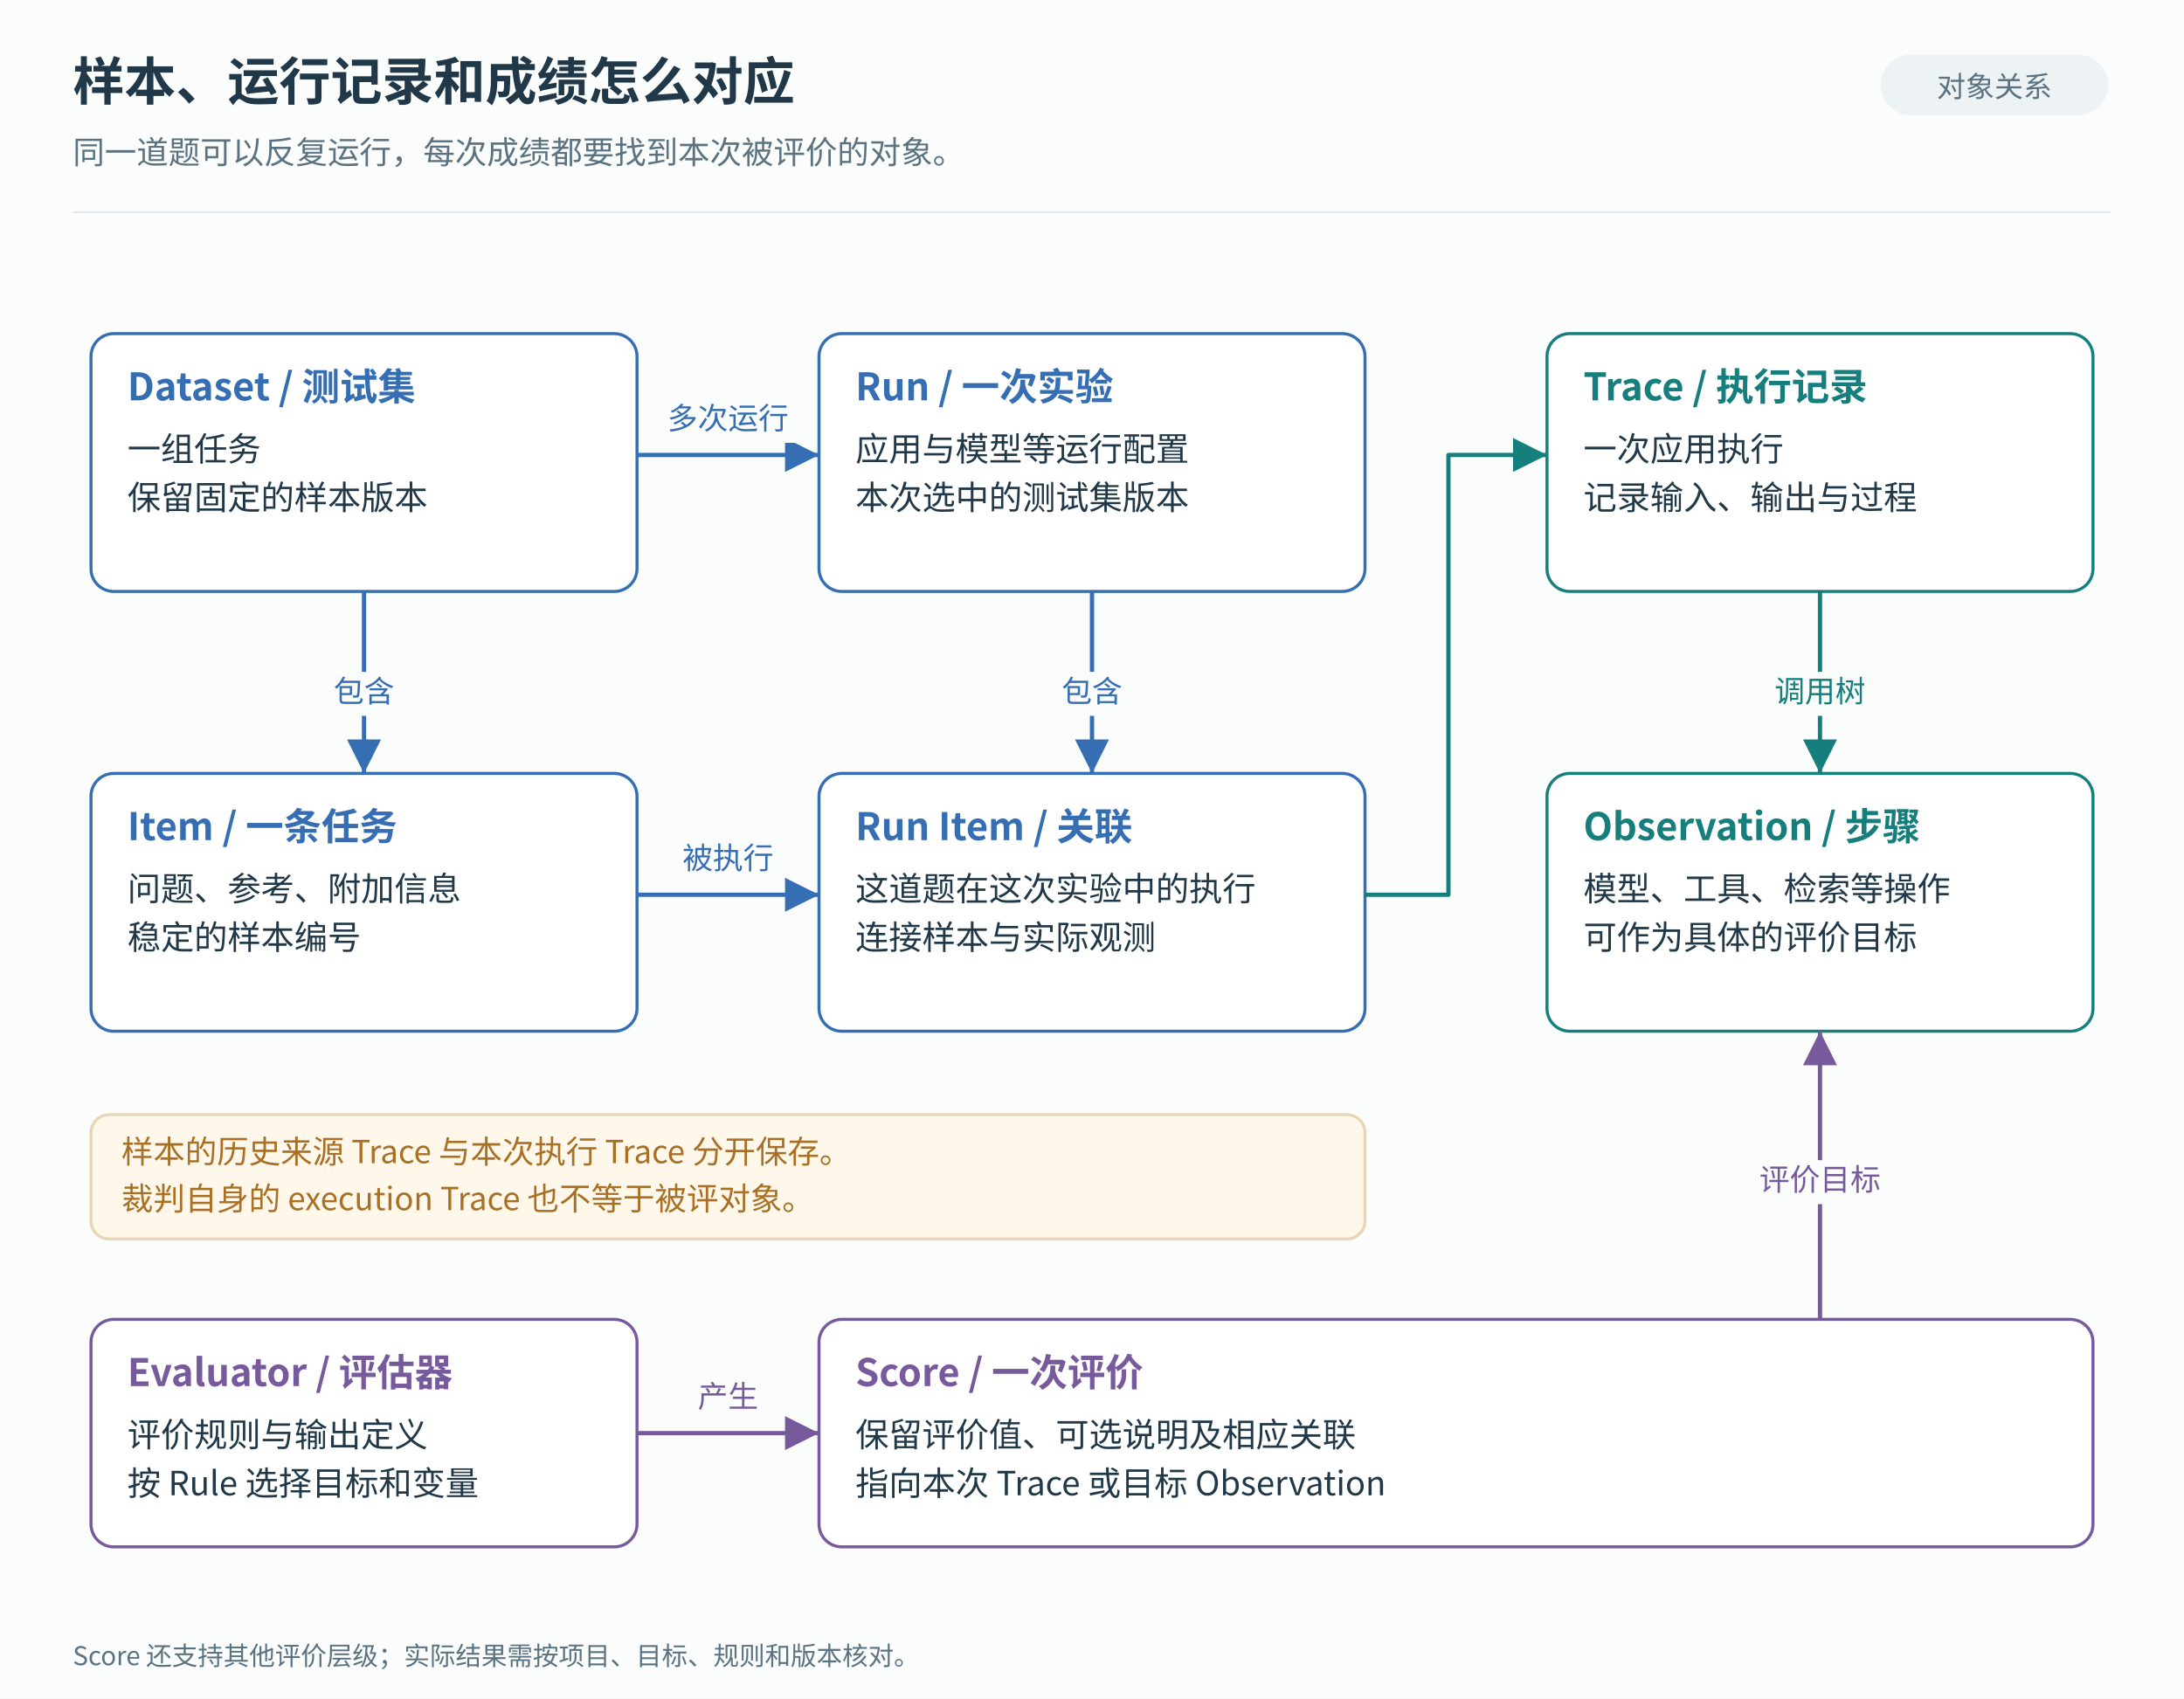
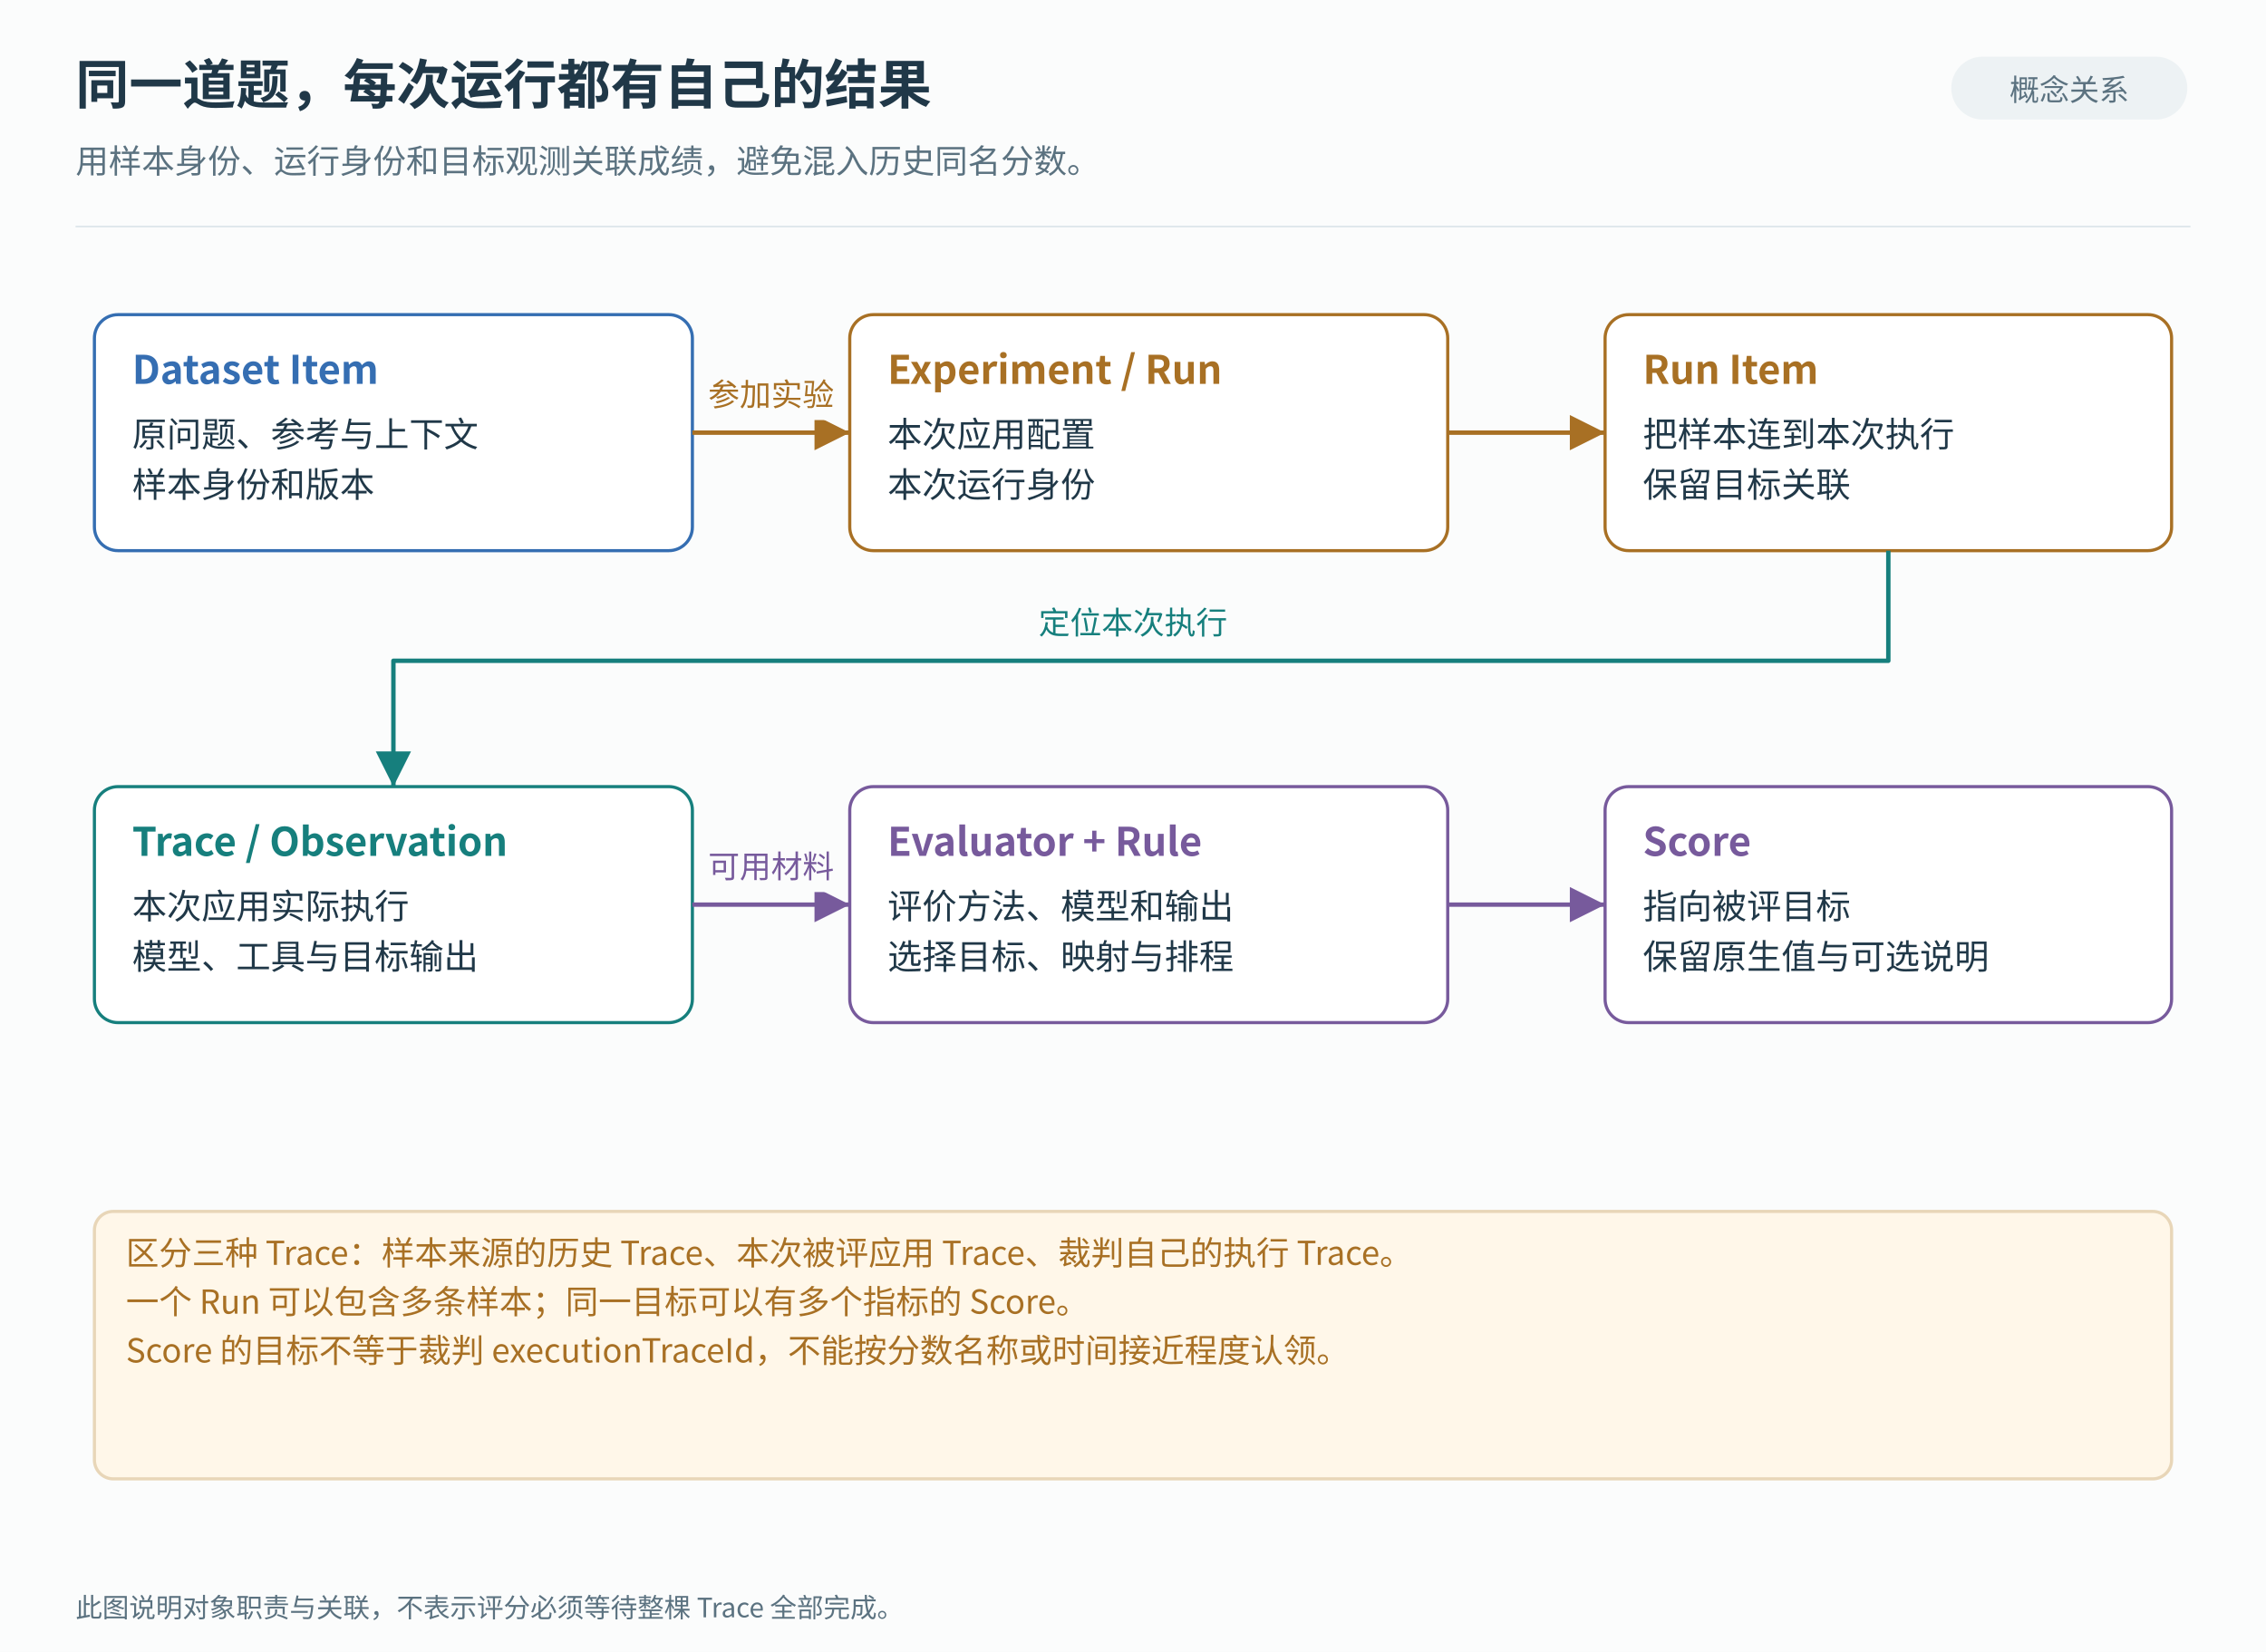
- <svg xmlns="http://www.w3.org/2000/svg" width="1440" height="1120" viewBox="0 0 1440 1120" role="img">
+ <svg xmlns="http://www.w3.org/2000/svg" width="1440" height="1050" viewBox="0 0 1440 1050" role="img">
  <style>text{font-family:"Microsoft YaHei","Noto Sans CJK SC","Segoe UI",sans-serif}</style>
  <defs>
    <marker id="a0" markerWidth="9" markerHeight="9" refX="8" refY="4" orient="auto">
      <path d="M0 0L8 4L0 8Z" fill="#356eb2" />
    </marker>
    <marker id="a1" markerWidth="9" markerHeight="9" refX="8" refY="4" orient="auto">
      <path d="M0 0L8 4L0 8Z" fill="#167f7d" />
    </marker>
    <marker id="a2" markerWidth="9" markerHeight="9" refX="8" refY="4" orient="auto">
      <path d="M0 0L8 4L0 8Z" fill="#a87024" />
    </marker>
    <marker id="a3" markerWidth="9" markerHeight="9" refX="8" refY="4" orient="auto">
      <path d="M0 0L8 4L0 8Z" fill="#775a9c" />
    </marker>
    <marker id="a4" markerWidth="9" markerHeight="9" refX="8" refY="4" orient="auto">
      <path d="M0 0L8 4L0 8Z" fill="#203848" />
    </marker>
    <marker id="a5" markerWidth="9" markerHeight="9" refX="8" refY="4" orient="auto">
      <path d="M0 0L8 4L0 8Z" fill="#5b7280" />
    </marker>
  </defs>
-   <rect width="1440" height="1120" fill="#fbfcfc" />
-   <text x="48" y="66" font-size="34" fill="#203848" text-anchor="start" font-weight="700">样本、运行记录和成绩怎么对应</text>
-   <text x="48" y="108" font-size="21" fill="#5b7280" text-anchor="start">同一道题可以反复运行，每次成绩都要找到本次被评价的对象。</text>
+   <rect width="1440" height="1050" fill="#fbfcfc" />
+   <text x="48" y="66" font-size="34" fill="#203848" text-anchor="start" font-weight="700">同一道题，每次运行都有自己的结果</text>
+   <text x="48" y="110" font-size="21" fill="#5b7280" text-anchor="start">用样本身份、运行身份和目标观测关联成绩，避免混入历史同名分数。</text>
  <rect x="1240" y="36" width="150" height="40" rx="20" fill="#edf2f4" stroke="none" stroke-width="2" />
-   <text x="1315" y="64" font-size="19" fill="#5b7280" text-anchor="middle">对象关系</text>
-   <line x1="48" x2="1392" y1="140" y2="140" stroke="#dce5e9" />
-   <rect x="60" y="220" width="360" height="170" rx="15" fill="#fff" stroke="#356eb2" stroke-width="2" />
-   <text x="84" y="264" font-size="25" fill="#356eb2" text-anchor="start" font-weight="700">Dataset / 测试集</text>
-   <text x="84" y="304" font-size="22" fill="#203848" text-anchor="start">一组任务</text>
-   <text x="84" y="336" font-size="22" fill="#203848" text-anchor="start">保留固定的样本版本</text>
-   <rect x="540" y="220" width="360" height="170" rx="15" fill="#fff" stroke="#356eb2" stroke-width="2" />
-   <text x="564" y="264" font-size="25" fill="#356eb2" text-anchor="start" font-weight="700">Run / 一次实验</text>
-   <text x="564" y="304" font-size="22" fill="#203848" text-anchor="start">应用与模型等运行配置</text>
-   <text x="564" y="336" font-size="22" fill="#203848" text-anchor="start">本次选中的测试集版本</text>
-   <rect x="1020" y="220" width="360" height="170" rx="15" fill="#fff" stroke="#167f7d" stroke-width="2" />
-   <text x="1044" y="264" font-size="25" fill="#167f7d" text-anchor="start" font-weight="700">Trace / 执行记录</text>
-   <text x="1044" y="304" font-size="22" fill="#203848" text-anchor="start">一次应用执行</text>
-   <text x="1044" y="336" font-size="22" fill="#203848" text-anchor="start">记录输入、输出与过程</text>
-   <rect x="60" y="510" width="360" height="170" rx="15" fill="#fff" stroke="#356eb2" stroke-width="2" />
-   <text x="84" y="554" font-size="25" fill="#356eb2" text-anchor="start" font-weight="700">Item / 一条任务</text>
-   <text x="84" y="594" font-size="22" fill="#203848" text-anchor="start">问题、参考、附加信息</text>
-   <text x="84" y="626" font-size="22" fill="#203848" text-anchor="start">稳定的样本编号</text>
-   <rect x="540" y="510" width="360" height="170" rx="15" fill="#fff" stroke="#356eb2" stroke-width="2" />
-   <text x="564" y="554" font-size="25" fill="#356eb2" text-anchor="start" font-weight="700">Run Item / 关联</text>
-   <text x="564" y="594" font-size="22" fill="#203848" text-anchor="start">这道题在这次实验中的执行</text>
-   <text x="564" y="626" font-size="22" fill="#203848" text-anchor="start">连接样本与实际观测</text>
-   <rect x="1020" y="510" width="360" height="170" rx="15" fill="#fff" stroke="#167f7d" stroke-width="2" />
-   <text x="1044" y="554" font-size="25" fill="#167f7d" text-anchor="start" font-weight="700">Observation / 步骤</text>
-   <text x="1044" y="594" font-size="22" fill="#203848" text-anchor="start">模型、工具、检索等操作</text>
-   <text x="1044" y="626" font-size="22" fill="#203848" text-anchor="start">可作为具体的评价目标</text>
-   <rect x="60" y="870" width="360" height="150" rx="15" fill="#fff" stroke="#775a9c" stroke-width="2" />
-   <text x="84" y="914" font-size="25" fill="#775a9c" text-anchor="start" font-weight="700">Evaluator / 评估器</text>
-   <text x="84" y="954" font-size="22" fill="#203848" text-anchor="start">评价规则与输出定义</text>
-   <text x="84" y="986" font-size="22" fill="#203848" text-anchor="start">按 Rule 选择目标和变量</text>
-   <rect x="540" y="870" width="840" height="150" rx="15" fill="#fff" stroke="#775a9c" stroke-width="2" />
-   <text x="564" y="914" font-size="25" fill="#775a9c" text-anchor="start" font-weight="700">Score / 一次评价</text>
-   <text x="564" y="954" font-size="22" fill="#203848" text-anchor="start">保留评价值、可选说明及相应关联</text>
-   <text x="564" y="986" font-size="22" fill="#203848" text-anchor="start">指向本次 Trace 或目标 Observation</text>
-   <polyline points="420,300 540,300" fill="none" stroke="#356eb2" stroke-width="2.8" marker-end="url(#a0)" stroke-linejoin="round" />
-   <rect x="433.0" y="263" width="94" height="29" rx="3" fill="#fbfcfc" stroke="none" stroke-width="2" />
-   <text x="480" y="283" font-size="20" fill="#356eb2" text-anchor="middle">多次运行</text>
-   <polyline points="240,390 240,510" fill="none" stroke="#356eb2" stroke-width="2.8" marker-end="url(#a0)" stroke-linejoin="round" />
-   <rect x="213.0" y="443" width="54" height="29" rx="3" fill="#fbfcfc" stroke="none" stroke-width="2" />
-   <text x="240" y="463" font-size="20" fill="#356eb2" text-anchor="middle">包含</text>
-   <polyline points="720,390 720,510" fill="none" stroke="#356eb2" stroke-width="2.8" marker-end="url(#a0)" stroke-linejoin="round" />
-   <rect x="693.0" y="443" width="54" height="29" rx="3" fill="#fbfcfc" stroke="none" stroke-width="2" />
-   <text x="720" y="463" font-size="20" fill="#356eb2" text-anchor="middle">包含</text>
-   <polyline points="420,590 540,590" fill="none" stroke="#356eb2" stroke-width="2.8" marker-end="url(#a0)" stroke-linejoin="round" />
-   <rect x="443.0" y="553" width="74" height="29" rx="3" fill="#fbfcfc" stroke="none" stroke-width="2" />
-   <text x="480" y="573" font-size="20" fill="#356eb2" text-anchor="middle">被执行</text>
-   <polyline points="900,590 955,590 955,300 1020,300" fill="none" stroke="#167f7d" stroke-width="2.8" marker-end="url(#a1)" stroke-linejoin="round" />
-   <polyline points="1200,390 1200,510" fill="none" stroke="#167f7d" stroke-width="2.8" marker-end="url(#a1)" stroke-linejoin="round" />
-   <rect x="1163.0" y="443" width="74" height="29" rx="3" fill="#fbfcfc" stroke="none" stroke-width="2" />
-   <text x="1200" y="463" font-size="20" fill="#167f7d" text-anchor="middle">调用树</text>
-   <polyline points="420,945 540,945" fill="none" stroke="#775a9c" stroke-width="2.8" marker-end="url(#a3)" stroke-linejoin="round" />
-   <rect x="453.0" y="908" width="54" height="29" rx="3" fill="#fbfcfc" stroke="none" stroke-width="2" />
-   <text x="480" y="928" font-size="20" fill="#775a9c" text-anchor="middle">产生</text>
-   <polyline points="1200,870 1200,680" fill="none" stroke="#775a9c" stroke-width="2.8" marker-end="url(#a3)" stroke-linejoin="round" />
-   <rect x="1153.0" y="765" width="94" height="29" rx="3" fill="#fbfcfc" stroke="none" stroke-width="2" />
-   <text x="1200" y="785" font-size="20" fill="#775a9c" text-anchor="middle">评价目标</text>
-   <rect x="60" y="735" width="840" height="82" rx="12" fill="#fff7e9" stroke="#e8d6b8" stroke-width="2" />
-   <text x="80" y="767" font-size="21" fill="#a87024" text-anchor="start">样本的历史来源 Trace 与本次执行 Trace 分开保存。</text>
-   <text x="80" y="798" font-size="21" fill="#a87024" text-anchor="start">裁判自身的 execution Trace 也不等于被评对象。</text>
-   <text x="48" y="1098" font-size="17" fill="#5b7280" text-anchor="start">Score 还支持其他评价层级；实际结果需按项目、目标、规则和版本核对。</text>
+   <text x="1315" y="64" font-size="19" fill="#5b7280" text-anchor="middle">概念关系</text>
+   <line x1="48" x2="1392" y1="144" y2="144" stroke="#dce5e9" />
+   <rect x="60" y="200" width="380" height="150" rx="15" fill="#fff" stroke="#356eb2" stroke-width="2" />
+   <text x="84" y="244" font-size="25" fill="#356eb2" text-anchor="start" font-weight="700">Dataset Item</text>
+   <text x="84" y="284" font-size="22" fill="#203848" text-anchor="start">原问题、参考与上下文</text>
+   <text x="84" y="316" font-size="22" fill="#203848" text-anchor="start">样本身份和版本</text>
+   <rect x="540" y="200" width="380" height="150" rx="15" fill="#fff" stroke="#a87024" stroke-width="2" />
+   <text x="564" y="244" font-size="25" fill="#a87024" text-anchor="start" font-weight="700">Experiment / Run</text>
+   <text x="564" y="284" font-size="22" fill="#203848" text-anchor="start">本次应用配置</text>
+   <text x="564" y="316" font-size="22" fill="#203848" text-anchor="start">本次运行身份</text>
+   <rect x="1020" y="200" width="360" height="150" rx="15" fill="#fff" stroke="#a87024" stroke-width="2" />
+   <text x="1044" y="244" font-size="25" fill="#a87024" text-anchor="start" font-weight="700">Run Item</text>
+   <text x="1044" y="284" font-size="22" fill="#203848" text-anchor="start">把样本连到本次执行</text>
+   <text x="1044" y="316" font-size="22" fill="#203848" text-anchor="start">保留目标关联</text>
+   <polyline points="440,275 540,275" fill="none" stroke="#a87024" stroke-width="2.8" marker-end="url(#a2)" stroke-linejoin="round" />
+   <rect x="442.0" y="238" width="96" height="29" rx="3" fill="#fbfcfc" stroke="none" stroke-width="2" />
+   <text x="490" y="258" font-size="20" fill="#a87024" text-anchor="middle">参加实验</text>
+   <polyline points="920,275 1020,275" fill="none" stroke="#a87024" stroke-width="2.8" marker-end="url(#a2)" stroke-linejoin="round" />
+   <rect x="60" y="500" width="380" height="150" rx="15" fill="#fff" stroke="#167f7d" stroke-width="2" />
+   <text x="84" y="544" font-size="25" fill="#167f7d" text-anchor="start" font-weight="700">Trace / Observation</text>
+   <text x="84" y="584" font-size="22" fill="#203848" text-anchor="start">本次应用实际执行</text>
+   <text x="84" y="616" font-size="22" fill="#203848" text-anchor="start">模型、工具与目标输出</text>
+   <rect x="540" y="500" width="380" height="150" rx="15" fill="#fff" stroke="#775a9c" stroke-width="2" />
+   <text x="564" y="544" font-size="25" fill="#775a9c" text-anchor="start" font-weight="700">Evaluator + Rule</text>
+   <text x="564" y="584" font-size="22" fill="#203848" text-anchor="start">评价方法、模型和输出</text>
+   <text x="564" y="616" font-size="22" fill="#203848" text-anchor="start">选择目标、映射与排程</text>
+   <rect x="1020" y="500" width="360" height="150" rx="15" fill="#fff" stroke="#775a9c" stroke-width="2" />
+   <text x="1044" y="544" font-size="25" fill="#775a9c" text-anchor="start" font-weight="700">Score</text>
+   <text x="1044" y="584" font-size="22" fill="#203848" text-anchor="start">指向被评目标</text>
+   <text x="1044" y="616" font-size="22" fill="#203848" text-anchor="start">保留原生值与可选说明</text>
+   <polyline points="1200,350 1200,420 250,420 250,500" fill="none" stroke="#167f7d" stroke-width="2.8" marker-end="url(#a1)" stroke-linejoin="round" />
+   <rect x="652.0" y="383" width="136" height="29" rx="3" fill="#fbfcfc" stroke="none" stroke-width="2" />
+   <text x="720" y="403" font-size="20" fill="#167f7d" text-anchor="middle">定位本次执行</text>
+   <polyline points="440,575 540,575" fill="none" stroke="#775a9c" stroke-width="2.8" marker-end="url(#a3)" stroke-linejoin="round" />
+   <rect x="442.0" y="538" width="96" height="29" rx="3" fill="#fbfcfc" stroke="none" stroke-width="2" />
+   <text x="490" y="558" font-size="20" fill="#775a9c" text-anchor="middle">可用材料</text>
+   <polyline points="920,575 1020,575" fill="none" stroke="#775a9c" stroke-width="2.8" marker-end="url(#a3)" stroke-linejoin="round" />
+   <rect x="60" y="770" width="1320" height="170" rx="12" fill="#fff7e9" stroke="#e8d6b8" stroke-width="2" />
+   <text x="80" y="804" font-size="21" fill="#a87024" text-anchor="start">区分三种 Trace：样本来源的历史 Trace、本次被评应用 Trace、裁判自己的执行 Trace。</text>
+   <text x="80" y="835" font-size="21" fill="#a87024" text-anchor="start">一个 Run 可以包含多条样本；同一目标可以有多个指标的 Score。</text>
+   <text x="80" y="866" font-size="21" fill="#a87024" text-anchor="start">Score 的目标不等于裁判 executionTraceId，不能按分数名称或时间接近程度认领。</text>
+   <text x="48" y="1028" font-size="17" fill="#5b7280" text-anchor="start">此图说明对象职责与关联，不表示评分必须等待整棵 Trace 全部完成。</text>
</svg>
